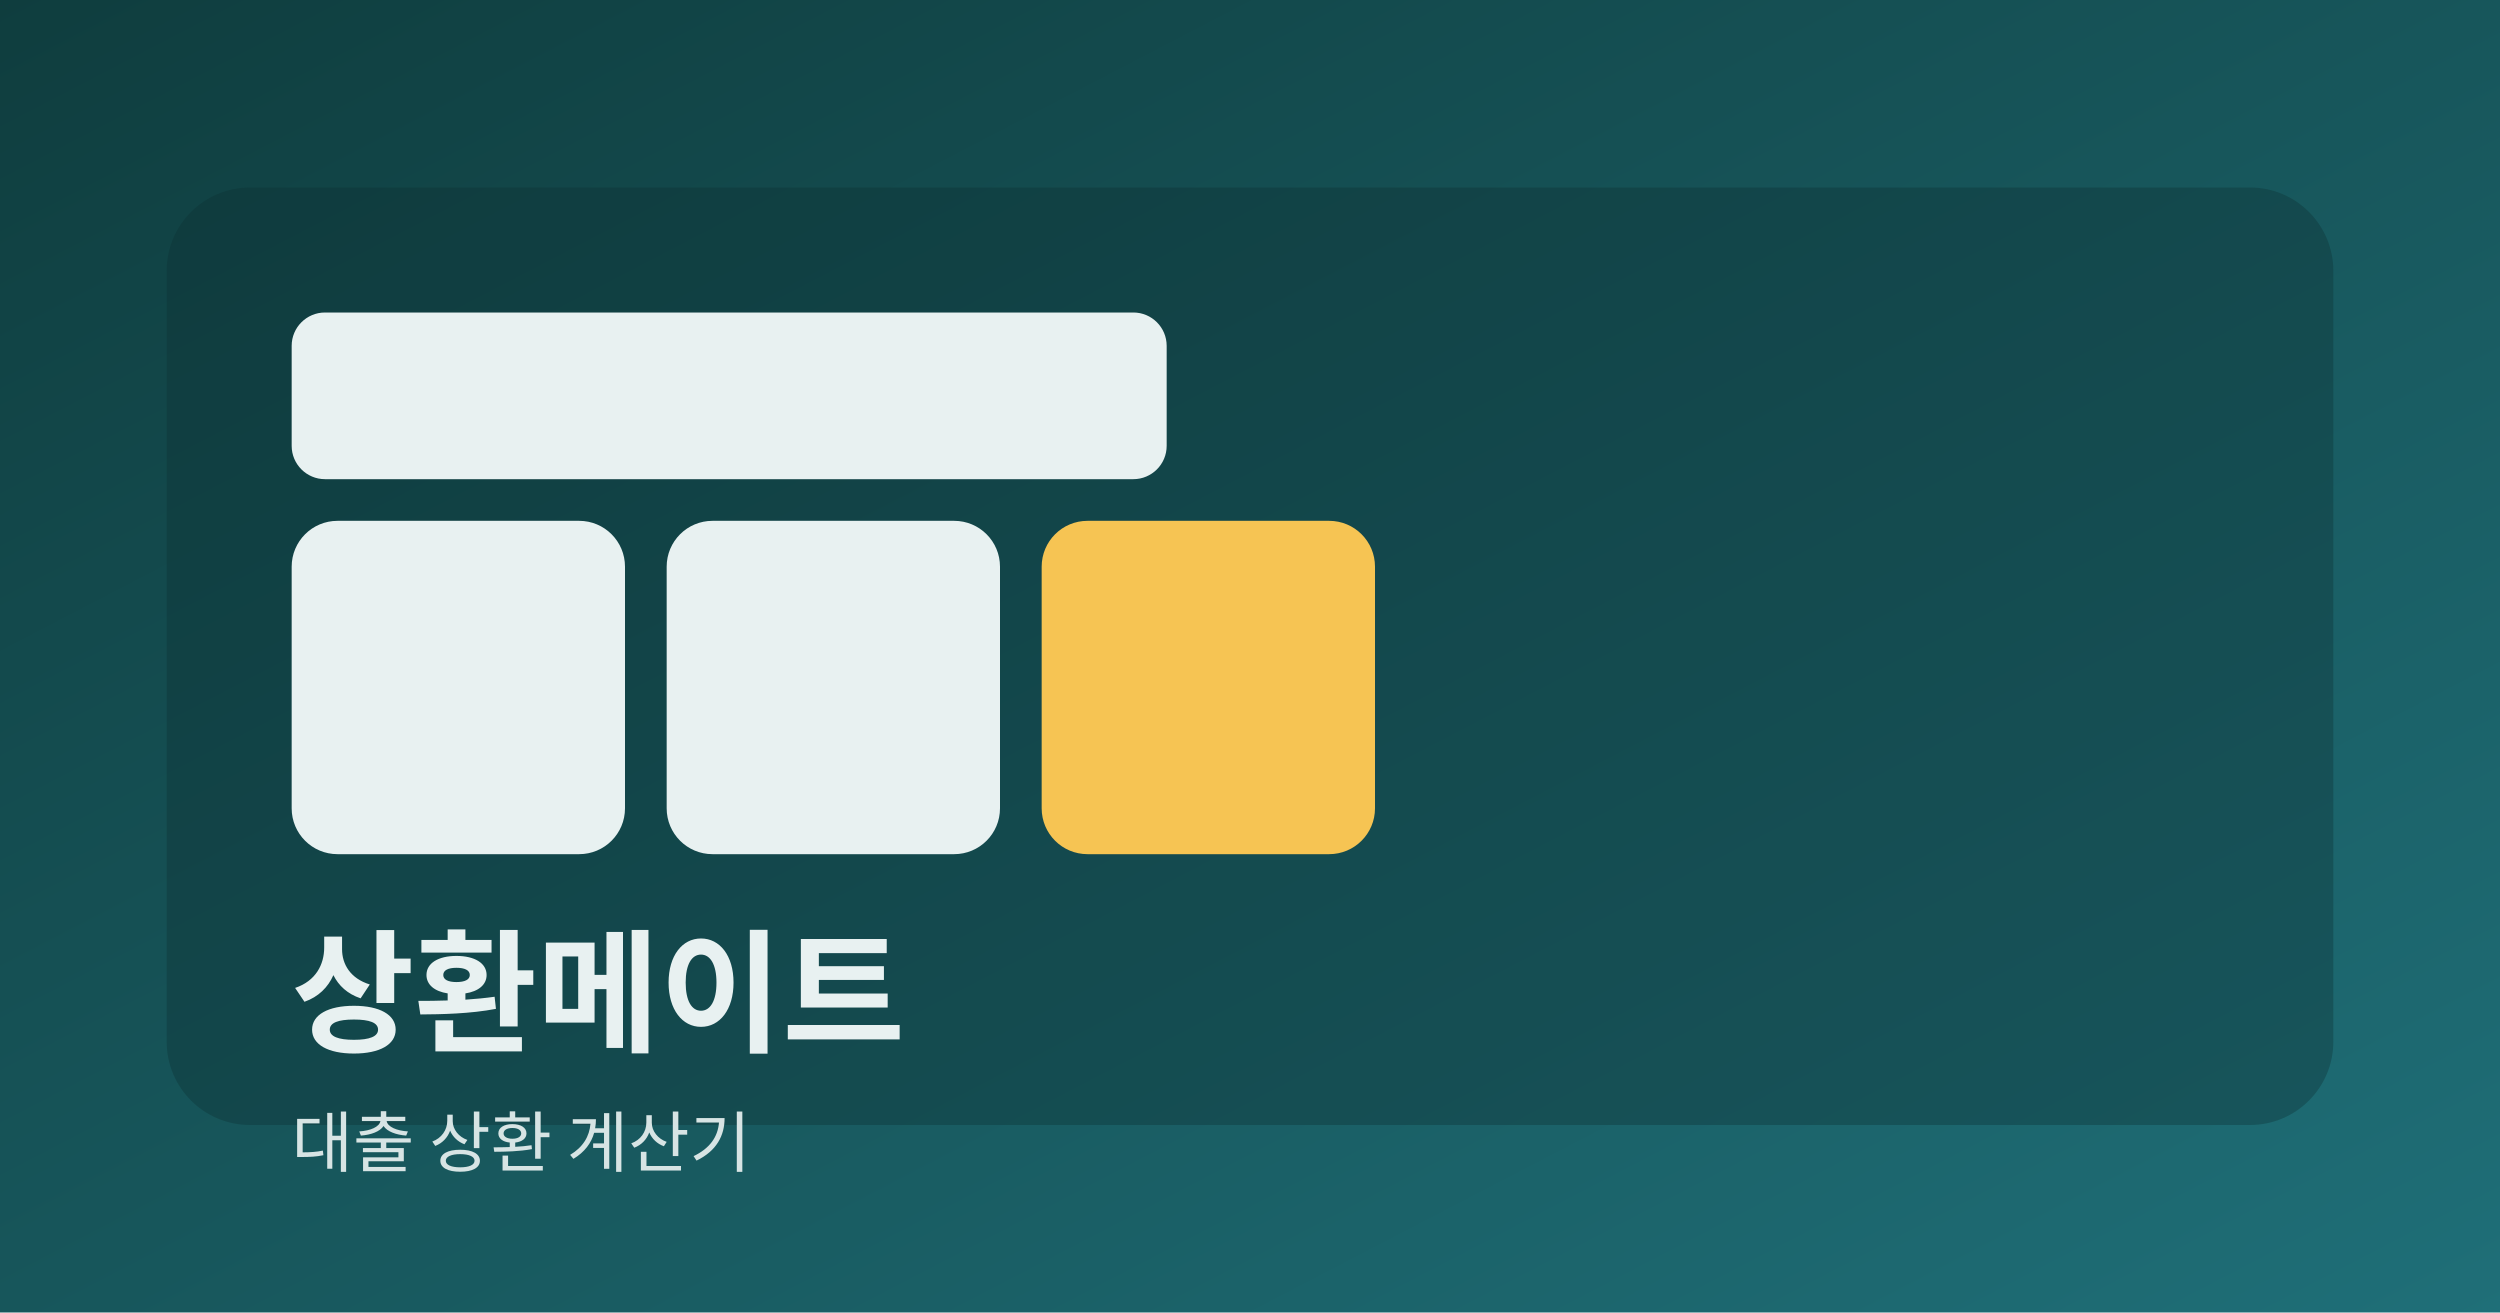
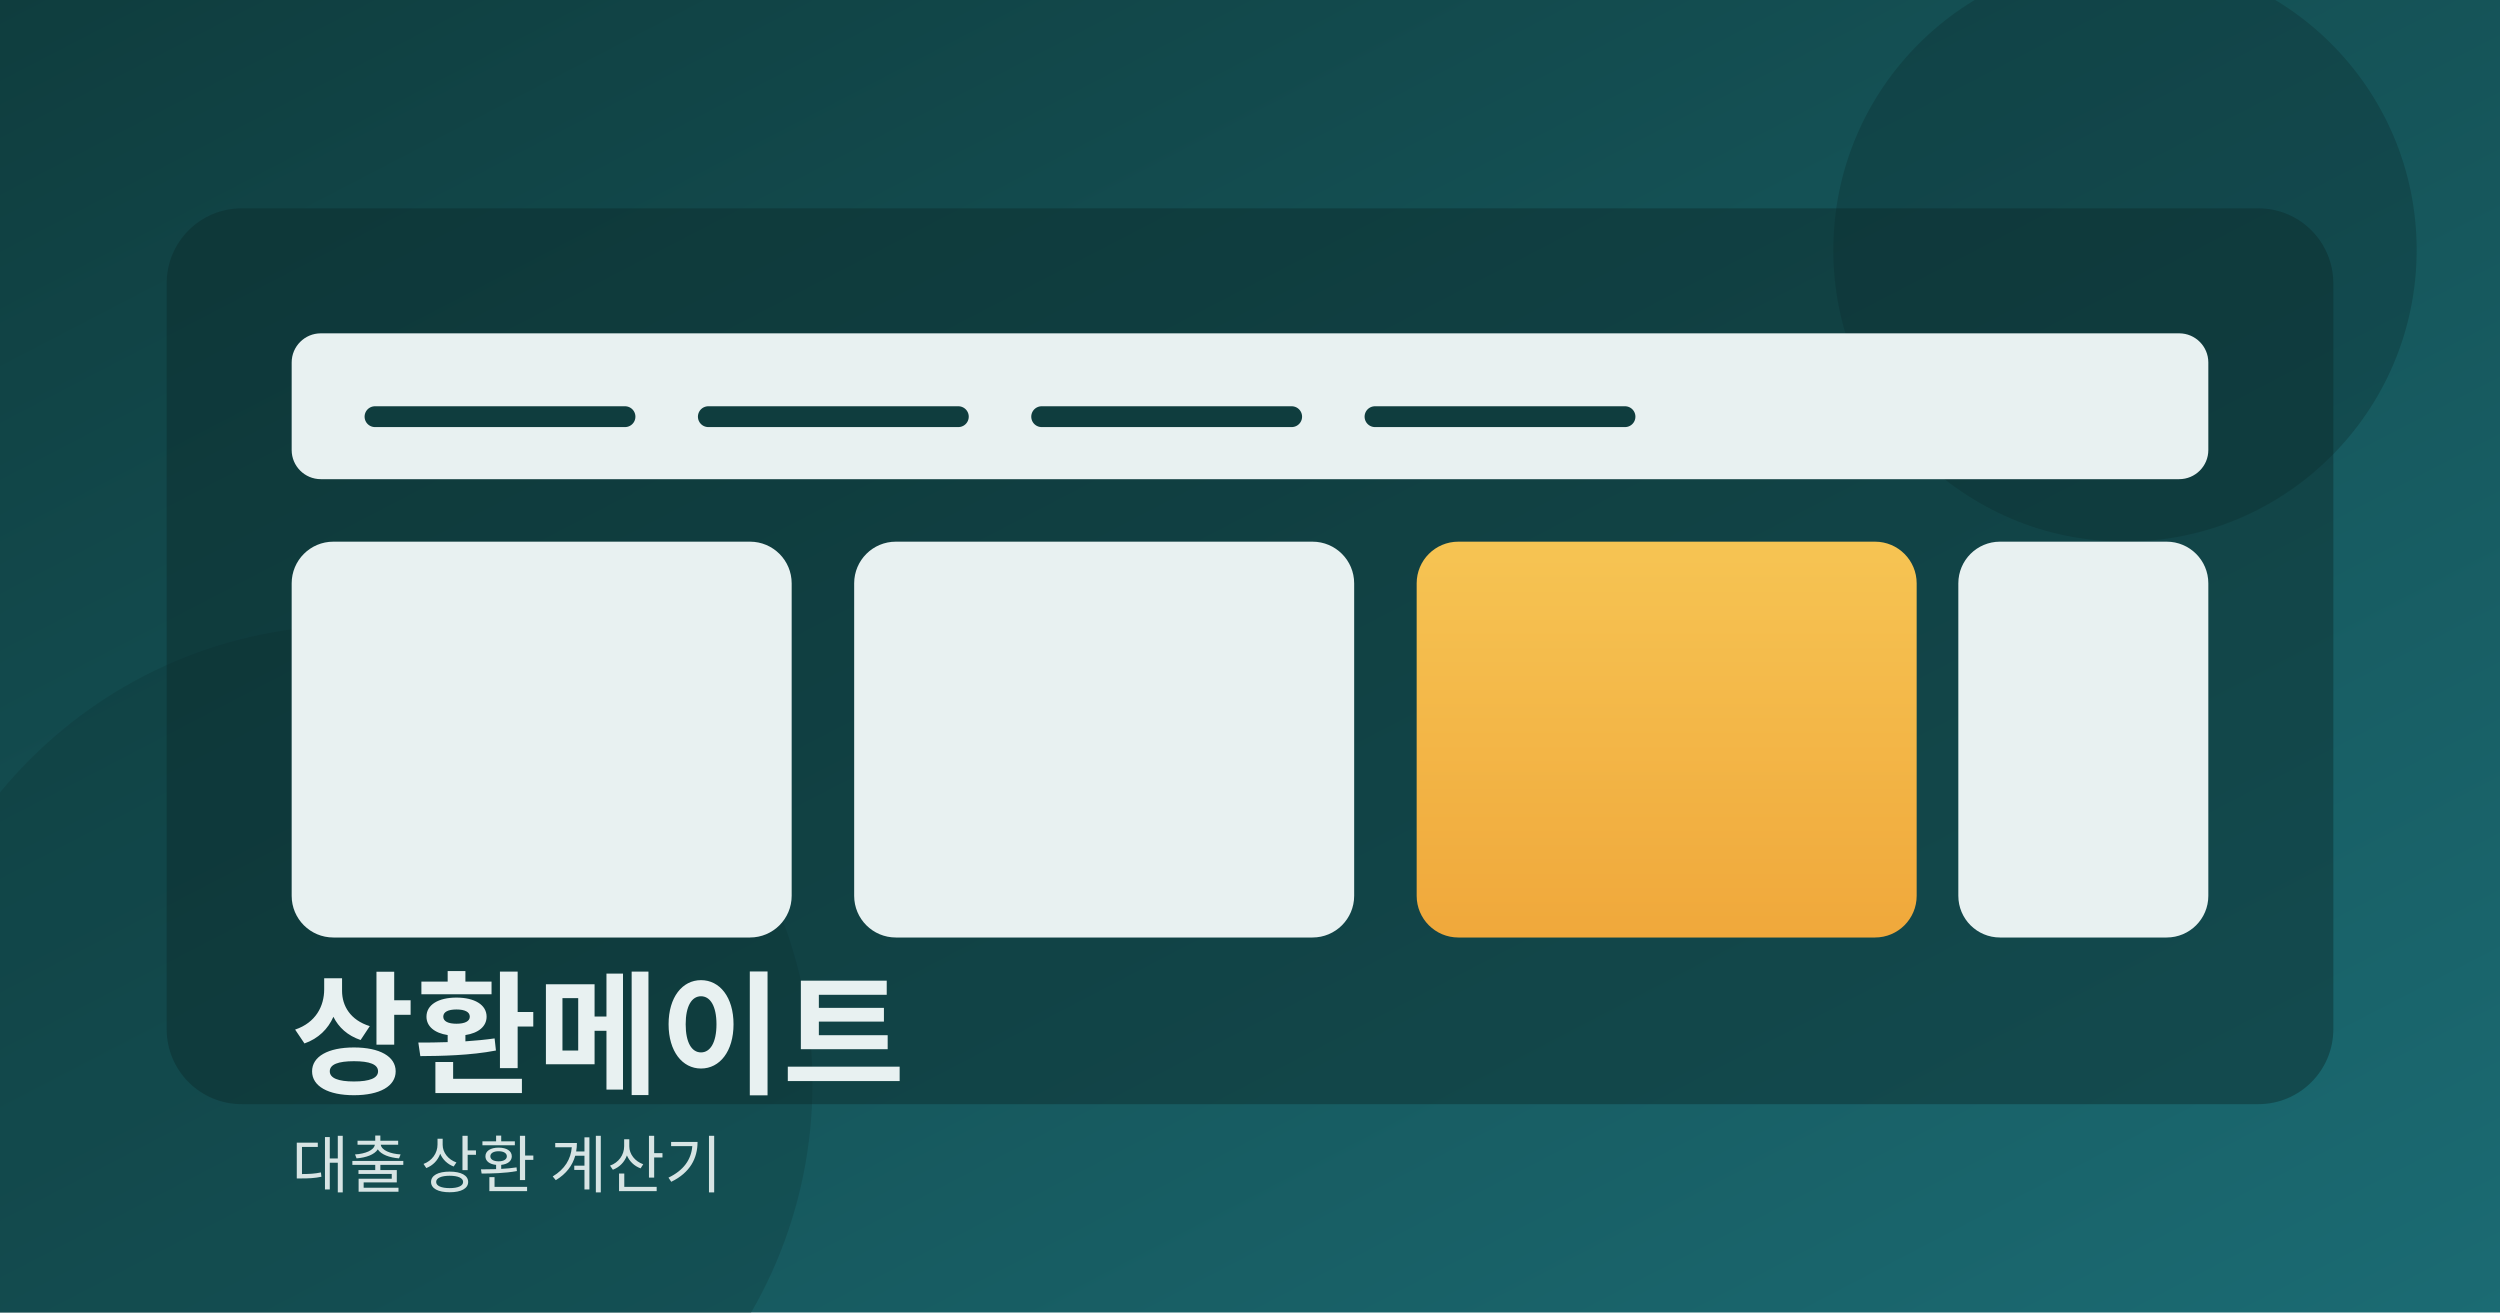
<svg xmlns="http://www.w3.org/2000/svg" width="1200" height="630" viewBox="0 0 1200 630" role="img" aria-label="상환메이트 대출 상환 계산기">
  <defs>
-     <linearGradient id="bg" x1="0" y1="0" x2="1" y2="1">
+     <linearGradient id="sky" x1="0" y1="0" x2="1" y2="1">
      <stop offset="0" stop-color="#0f3d3e" />
-       <stop offset="1" stop-color="#1f6f78" />
+       <stop offset="1" stop-color="#1b6b73" />
+     </linearGradient>
+     <linearGradient id="accent" x1="0" y1="0" x2="0" y2="1">
+       <stop offset="0" stop-color="#f6c453" />
+       <stop offset="1" stop-color="#f0a83b" />
    </linearGradient>
  </defs>
-   <rect width="1200" height="630" fill="url(#bg)" />
-   <rect x="80" y="90" width="1040" height="450" rx="40" fill="#0b2f31" opacity="0.35" />
-   <rect x="140" y="150" width="420" height="80" rx="16" fill="#e8f1f1" />
-   <rect x="140" y="250" width="160" height="160" rx="22" fill="#e8f1f1" />
-   <rect x="320" y="250" width="160" height="160" rx="22" fill="#e8f1f1" />
-   <rect x="500" y="250" width="160" height="160" rx="22" fill="#f6c453" />
-   <text x="140" y="500" fill="#e8f1f1" font-family="Pretendard, 'Apple SD Gothic Neo', 'Noto Sans KR', sans-serif" font-size="64" font-weight="700">상환메이트</text>
-   <text x="140" y="560" fill="#d7e4e4" font-family="Pretendard, 'Apple SD Gothic Neo', 'Noto Sans KR', sans-serif" font-size="32">대출 상환 계산기</text>
+   <rect width="1200" height="630" fill="url(#sky)" />
+   <circle cx="1020" cy="120" r="140" fill="#0b2f31" opacity="0.35" />
+   <circle cx="170" cy="520" r="220" fill="#0b2f31" opacity="0.25" />
+   <rect x="80" y="100" width="1040" height="430" rx="36" fill="#0a2a2b" opacity="0.45" />
+   <rect x="140" y="160" width="920" height="70" rx="14" fill="#e8f1f1" />
+   <rect x="140" y="260" width="240" height="190" rx="20" fill="#e8f1f1" />
+   <rect x="410" y="260" width="240" height="190" rx="20" fill="#e8f1f1" />
+   <rect x="680" y="260" width="240" height="190" rx="20" fill="url(#accent)" />
+   <rect x="940" y="260" width="120" height="190" rx="20" fill="#e8f1f1" />
+   <path d="M180 200 h120" stroke="#0f3d3e" stroke-width="10" stroke-linecap="round" />
+   <path d="M340 200 h120" stroke="#0f3d3e" stroke-width="10" stroke-linecap="round" />
+   <path d="M500 200 h120" stroke="#0f3d3e" stroke-width="10" stroke-linecap="round" />
+   <path d="M660 200 h120" stroke="#0f3d3e" stroke-width="10" stroke-linecap="round" />
+   <text x="140" y="520" fill="#e8f1f1" font-family="Pretendard, 'Apple SD Gothic Neo', 'Noto Sans KR', sans-serif" font-size="64" font-weight="700">상환메이트</text>
+   <text x="140" y="570" fill="#d7e4e4" font-family="Pretendard, 'Apple SD Gothic Neo', 'Noto Sans KR', sans-serif" font-size="30">대출 상환 계산기</text>
</svg>
